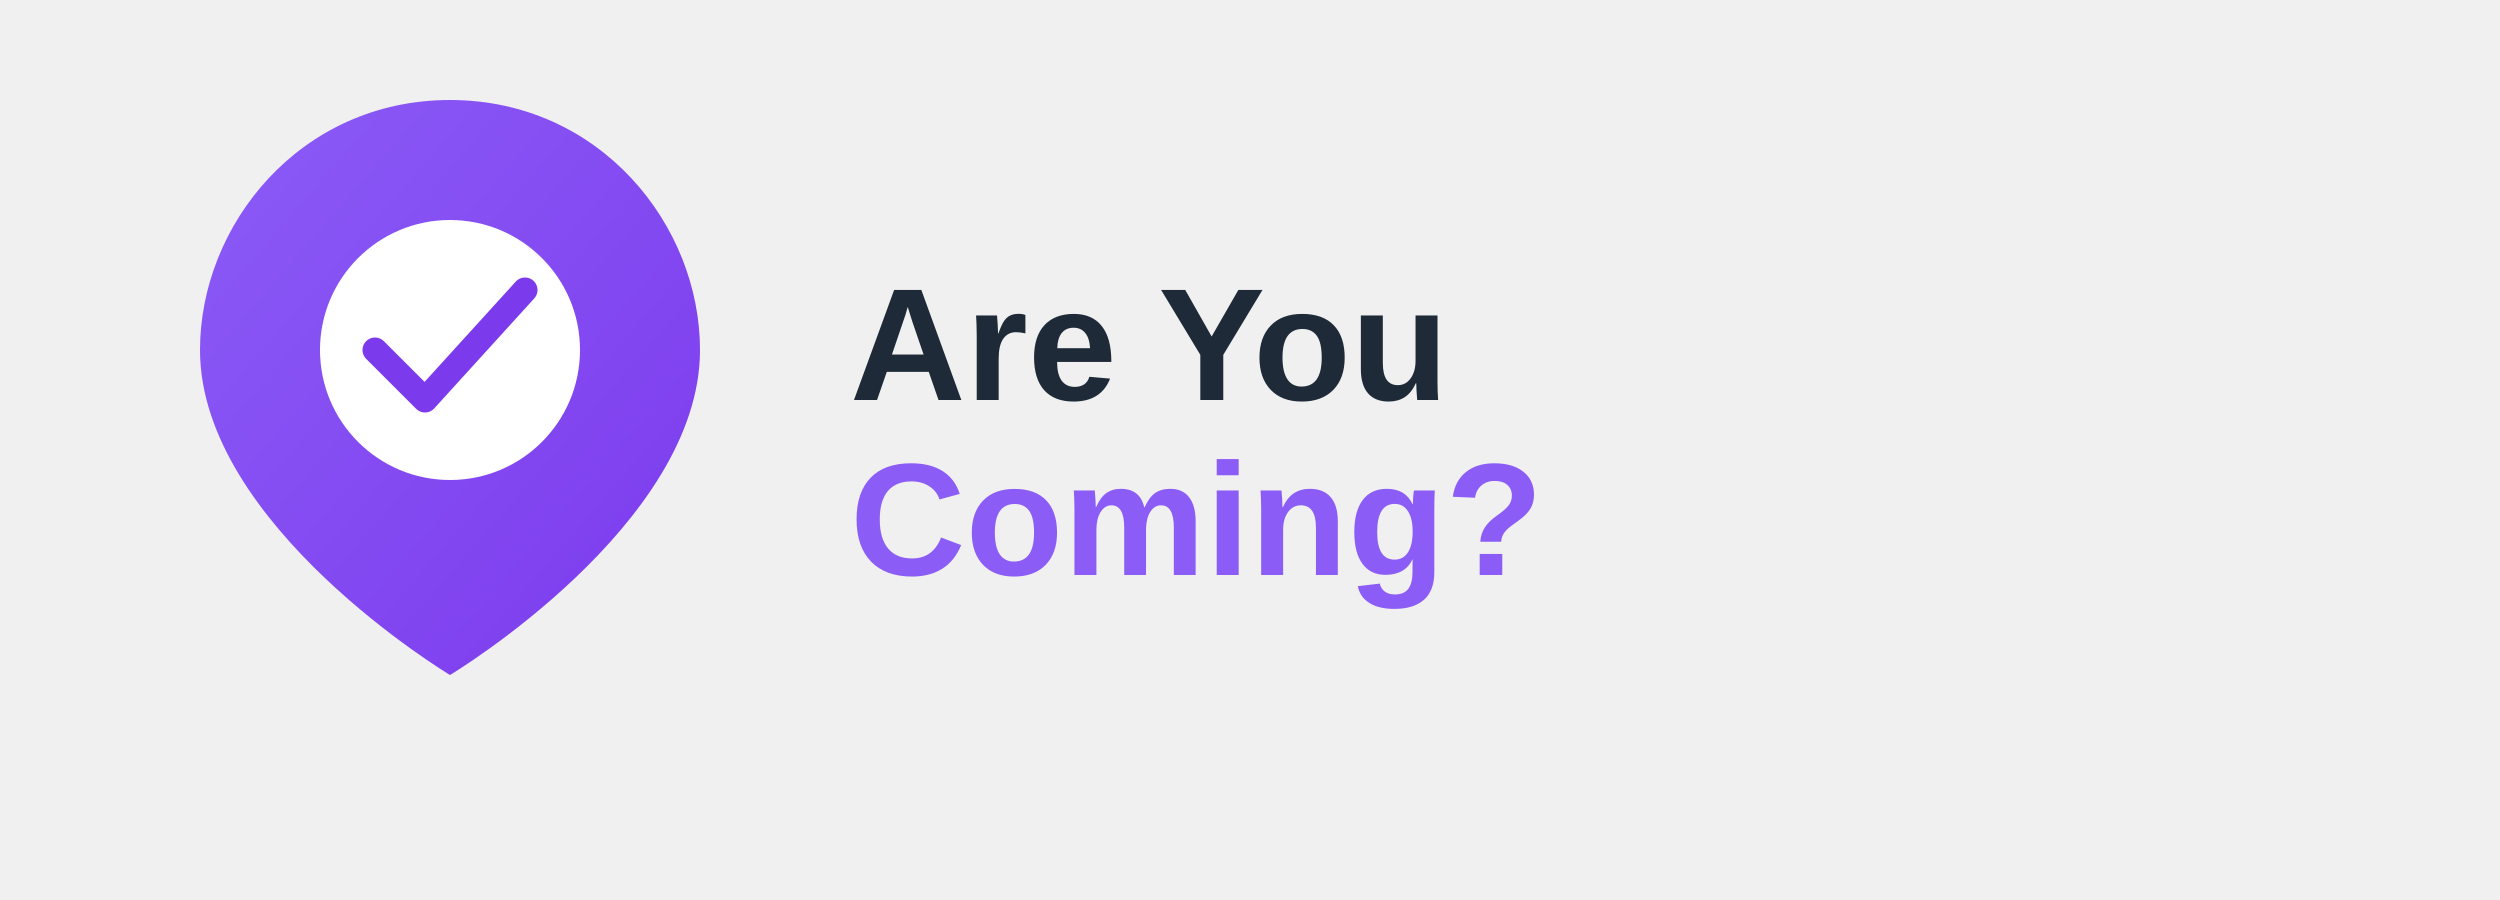
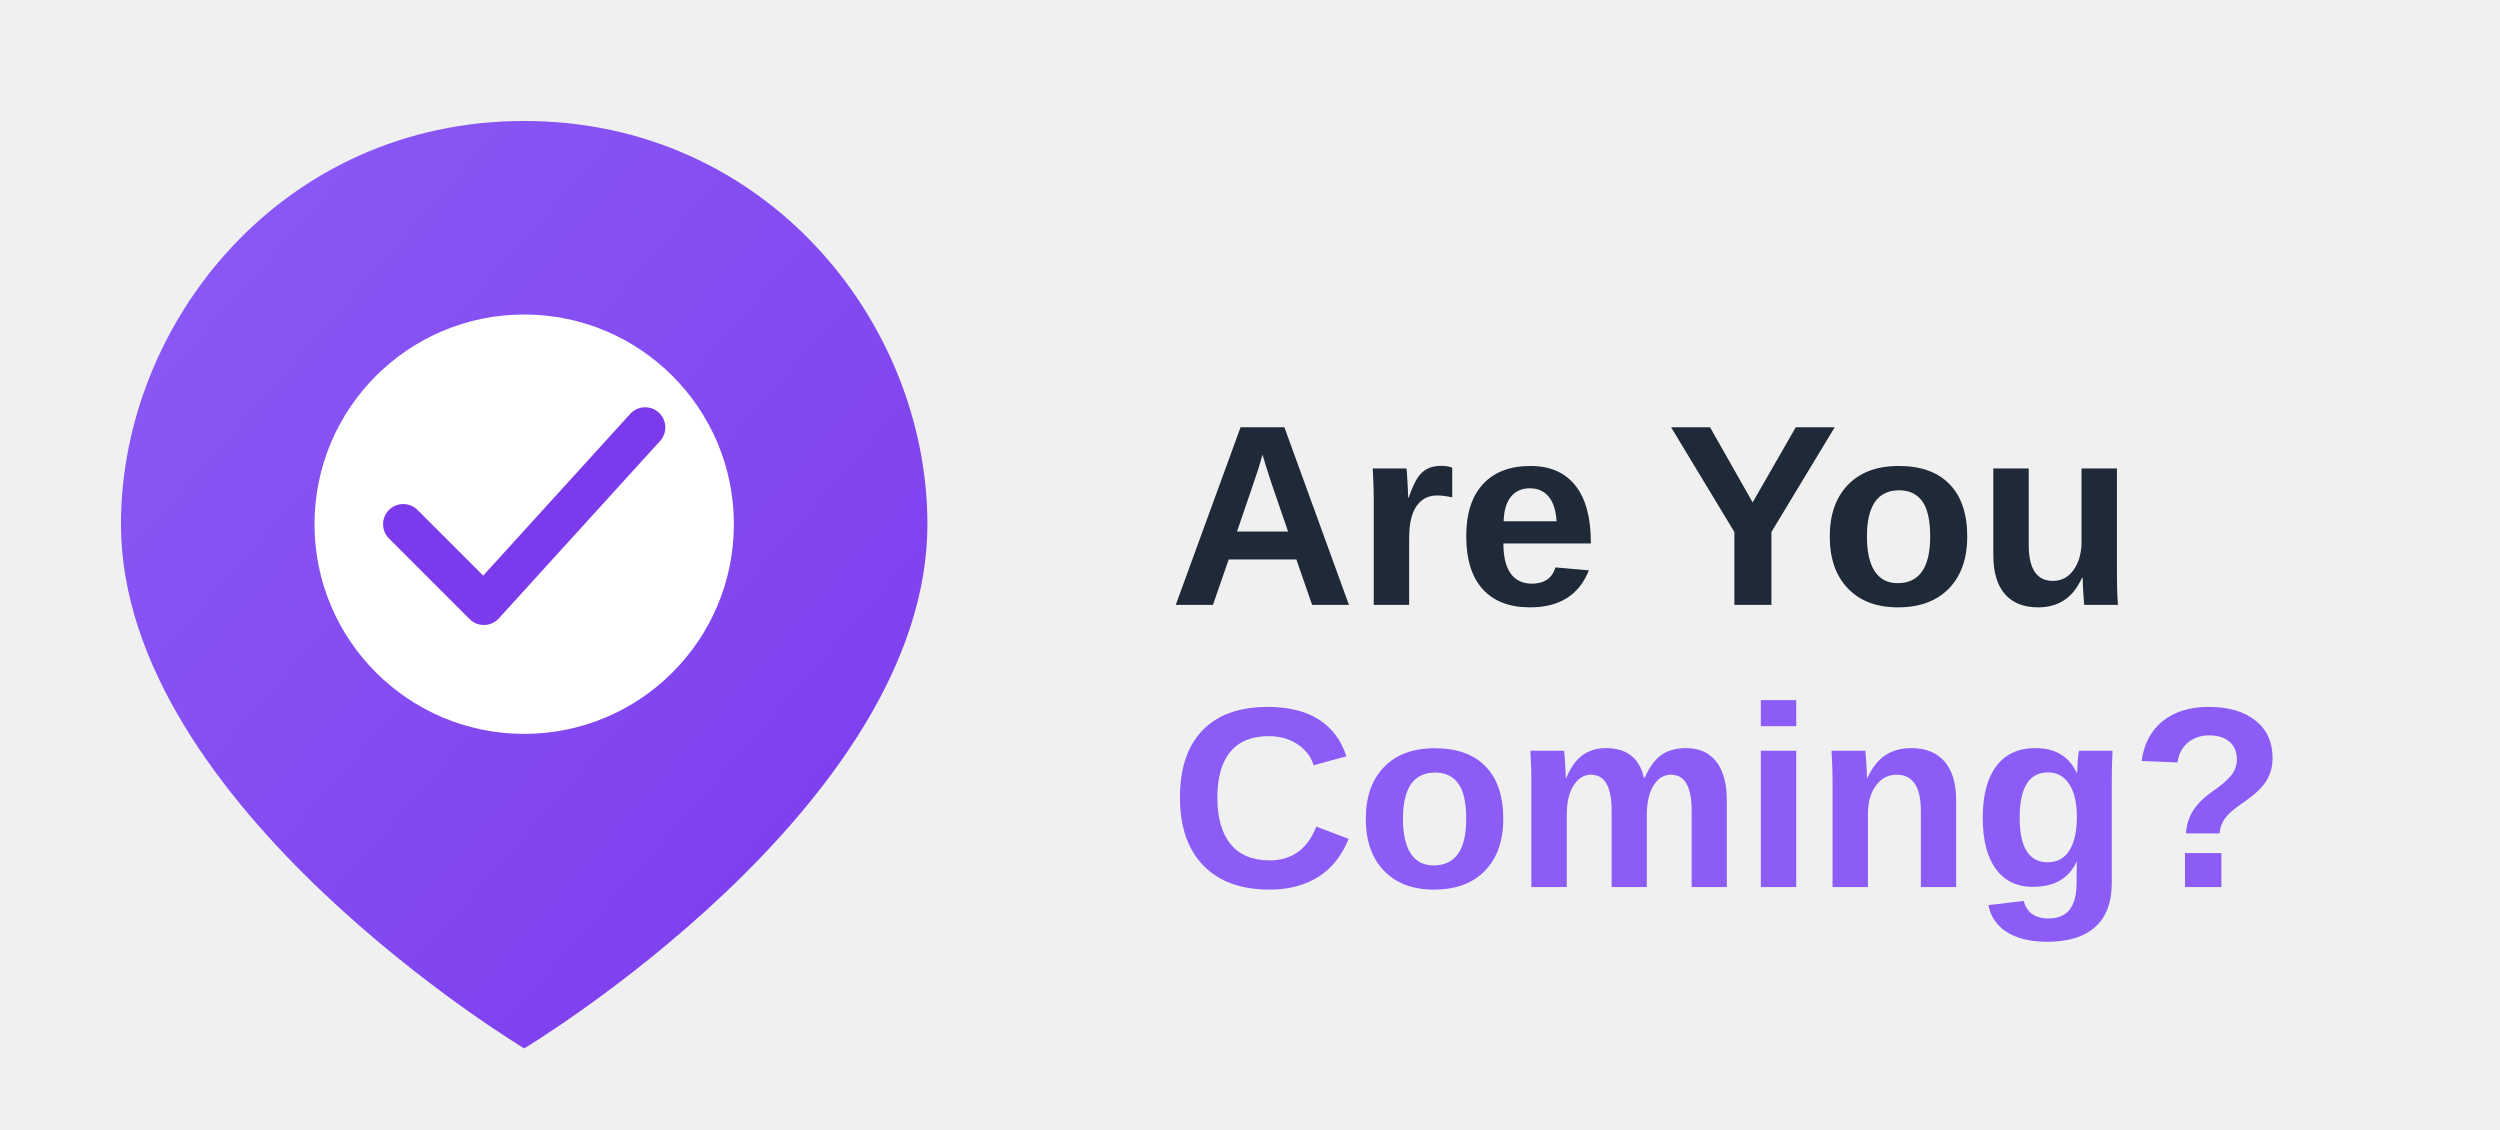
- <svg xmlns="http://www.w3.org/2000/svg" viewBox="0 0 500 180">
+ <svg xmlns="http://www.w3.org/2000/svg" viewBox="25 5 310 140">
  <defs>
    <linearGradient id="grad" x1="0%" y1="0%" x2="100%" y2="100%">
      <stop offset="0%" stop-color="#8B5CF6" />
      <stop offset="100%" stop-color="#7C3AED" />
    </linearGradient>
  </defs>
  <g transform="translate(20,20)">
    <path d="M70 0              C40 0, 20 25, 20 50              C20 85, 70 115, 70 115              C70 115, 120 85, 120 50              C120 25, 100 0, 70 0Z" fill="url(#grad)" />
    <circle cx="70" cy="50" r="26" fill="white" />
    <path d="M55 50 L65 60 L85 38" fill="none" stroke="#7C3AED" stroke-width="5" stroke-linecap="round" stroke-linejoin="round" />
  </g>
  <text x="170" y="80" font-family="Arial, Helvetica, sans-serif" font-size="32" font-weight="bold" fill="#1E2A38">
        Are You
  </text>
  <text x="170" y="115" font-family="Arial, Helvetica, sans-serif" font-size="32" font-weight="bold" fill="#8B5CF6">
        Coming?
  </text>
</svg>
